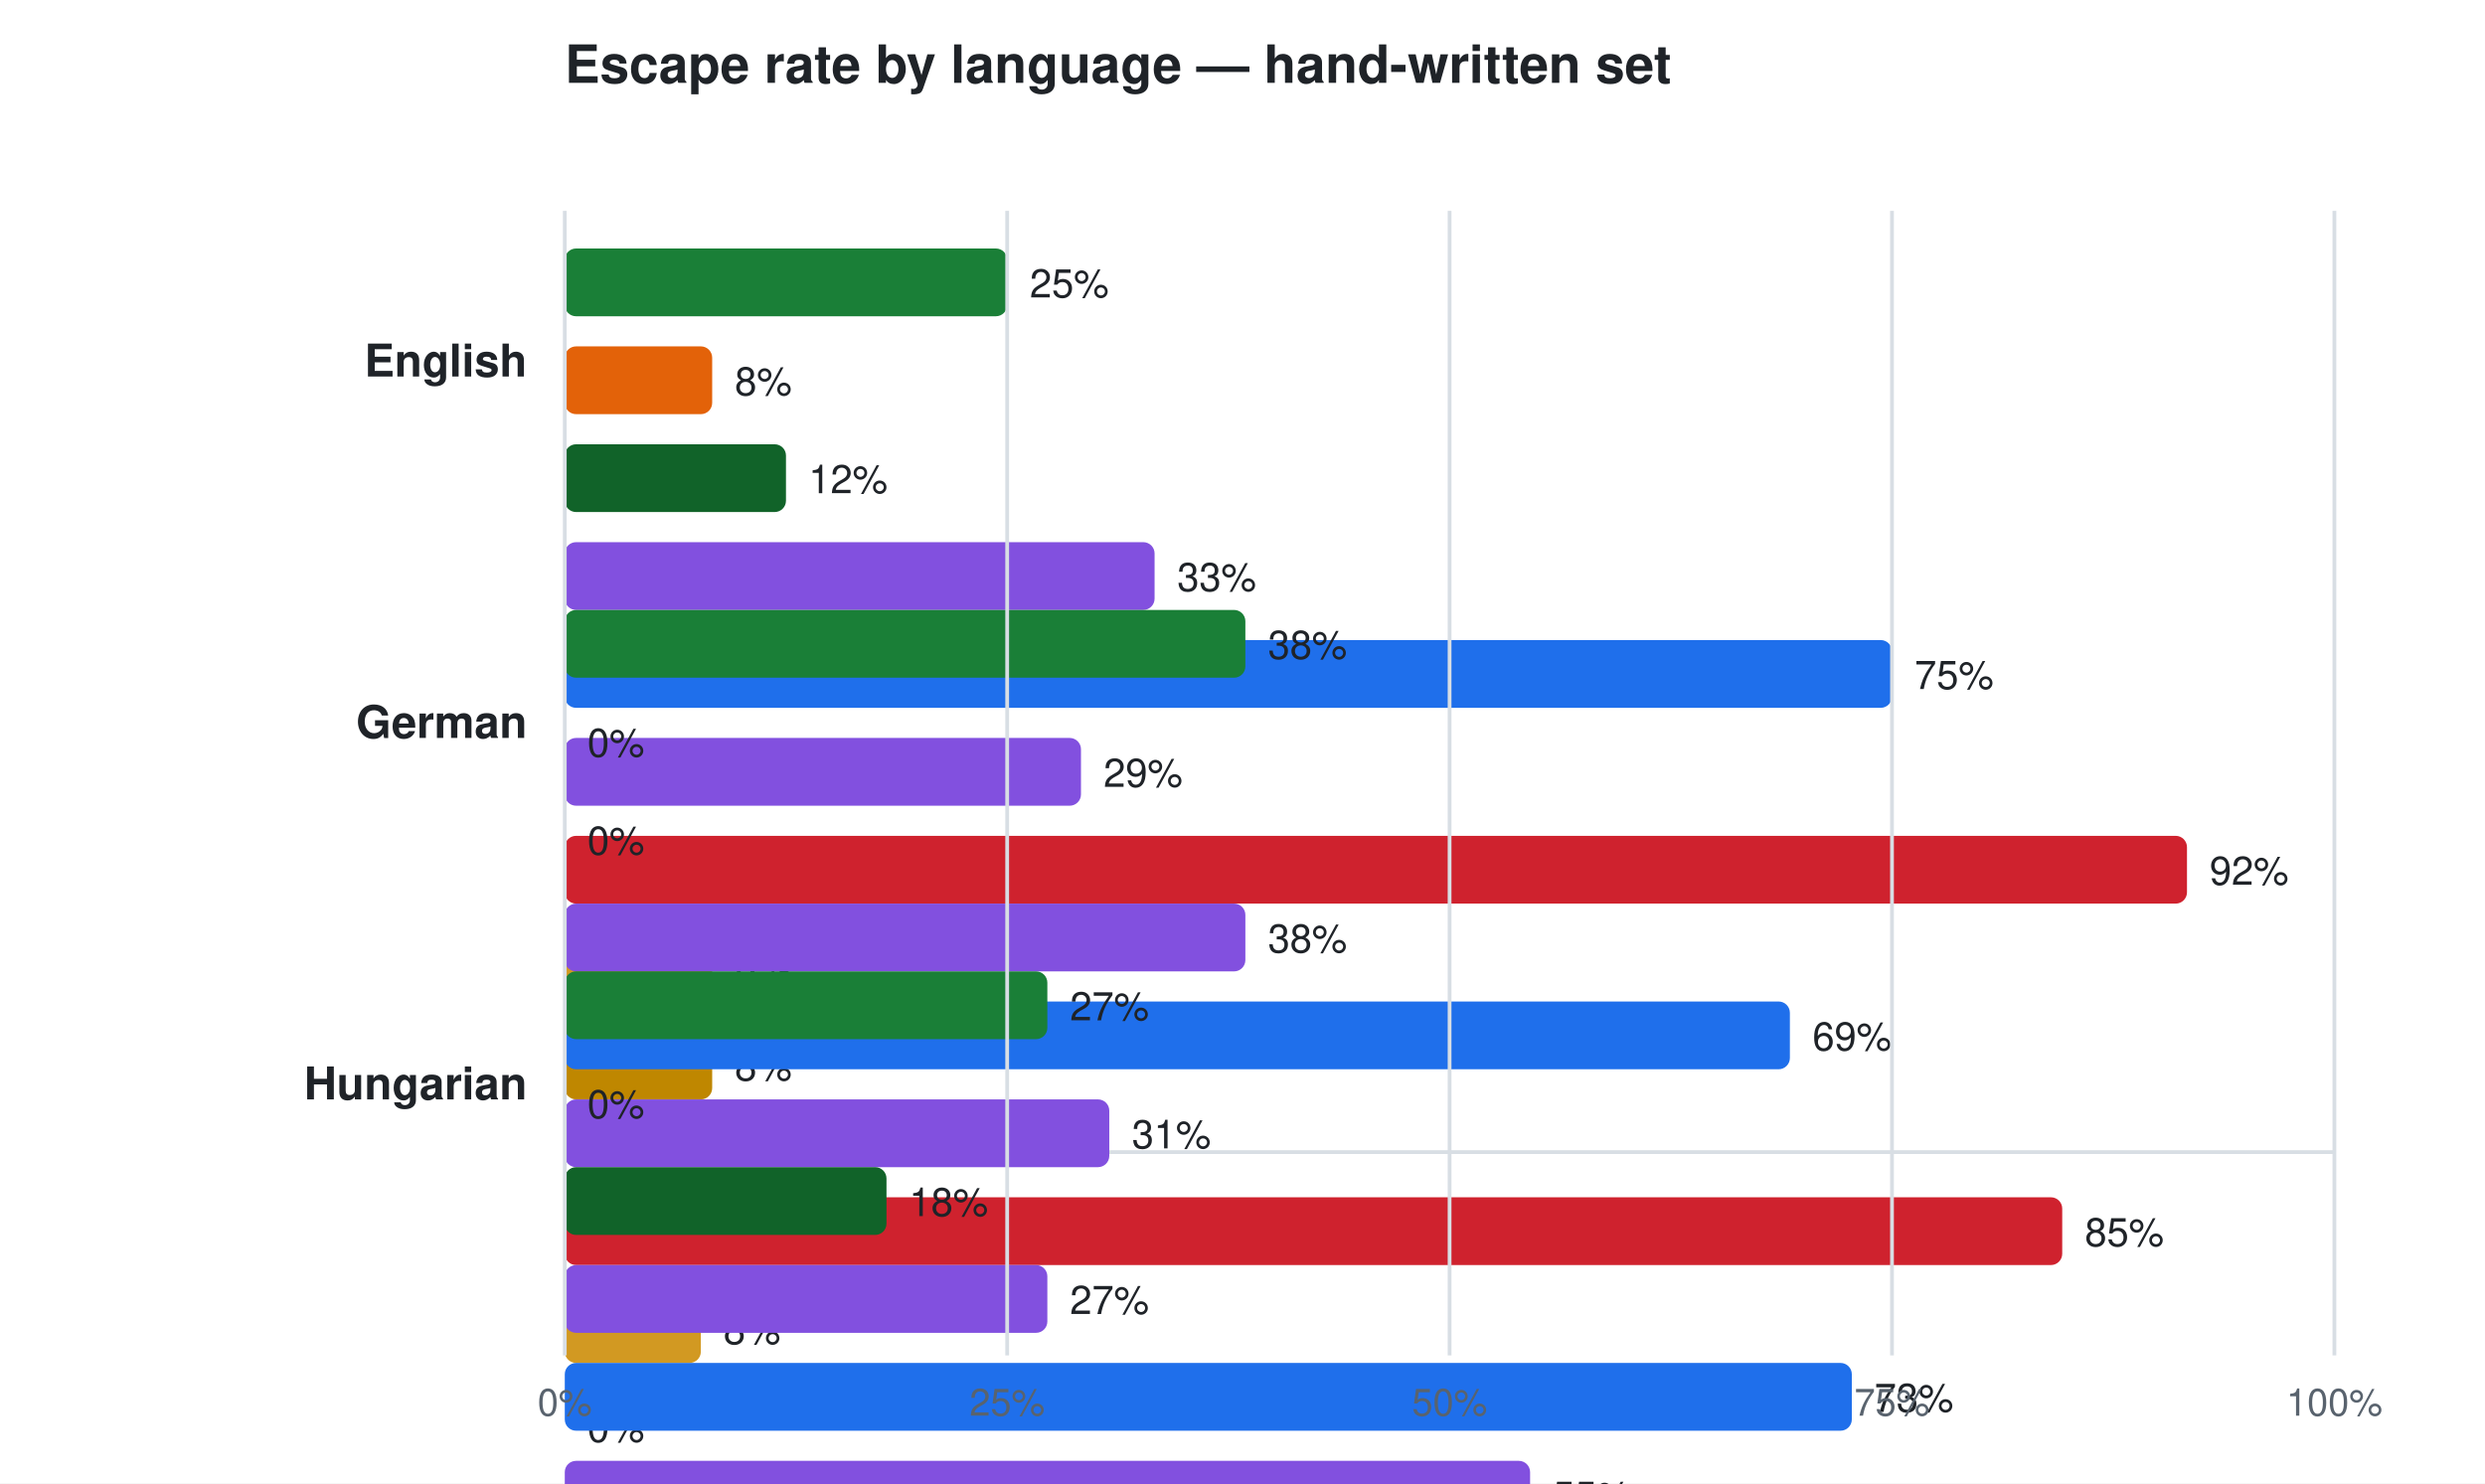
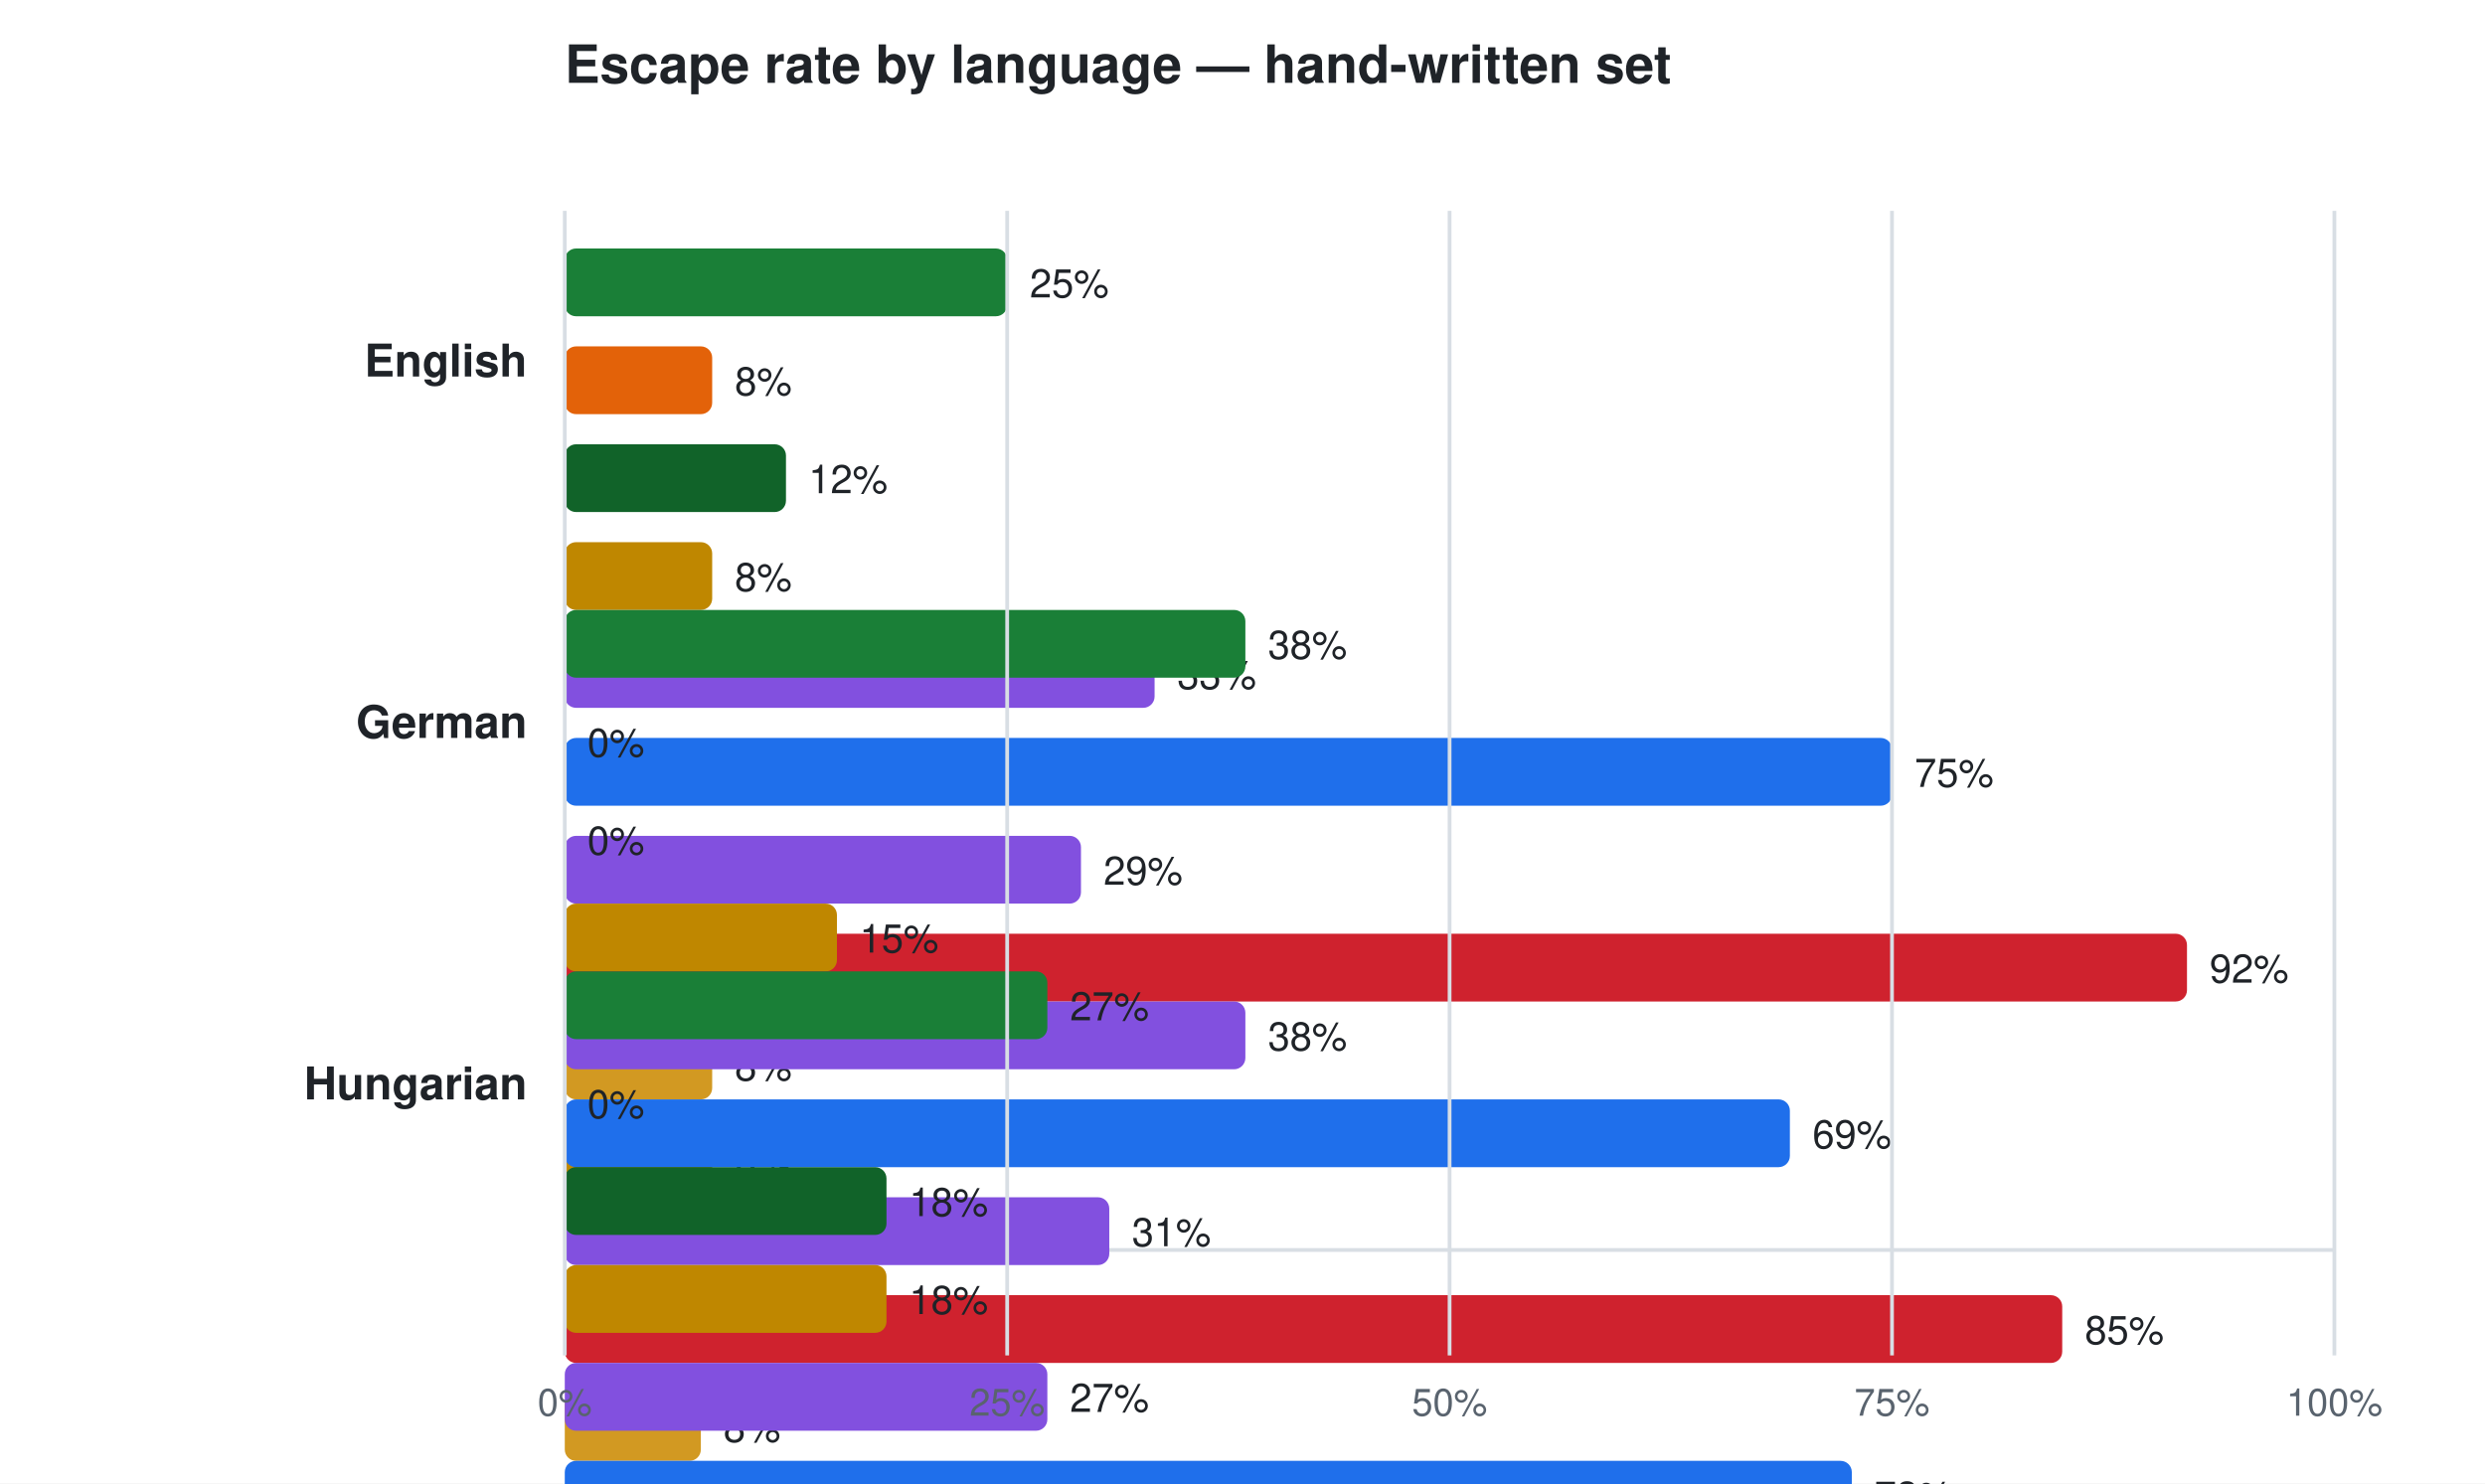
<svg xmlns="http://www.w3.org/2000/svg" width="660" height="394" viewBox="0 0 660 394" font-family="ui-sans-serif,system-ui,'Segoe UI',Helvetica,Arial,sans-serif">
  <rect width="660" height="394" fill="#ffffff" />
  <text x="150" y="22" font-size="14" fill="#1f2328" text-anchor="start" font-weight="600" font-family="ui-sans-serif,system-ui,'Segoe UI',Helvetica,Arial,sans-serif" opacity="1.0">Escape rate by language — hand-written set</text>
  <text x="140" y="100" font-size="12" fill="#1f2328" text-anchor="end" font-weight="600" font-family="ui-sans-serif,system-ui,'Segoe UI',Helvetica,Arial,sans-serif" opacity="1.0">English</text>
  <rect x="150" y="66" width="117.5" height="18" rx="3" fill="#1a7f37" opacity="1.0" />
  <text x="273.5" y="79" font-size="10.5" fill="#1f2328" text-anchor="start" font-weight="normal" font-family="ui-sans-serif,system-ui,'Segoe UI',Helvetica,Arial,sans-serif" opacity="1.0">25%</text>
  <rect x="150" y="92" width="39.151" height="18" rx="3" fill="#e36209" opacity="1.0" />
  <text x="195.151" y="105" font-size="10.5" fill="#1f2328" text-anchor="start" font-weight="normal" font-family="ui-sans-serif,system-ui,'Segoe UI',Helvetica,Arial,sans-serif" opacity="1.0">8%</text>
  <rect x="150" y="118" width="58.75" height="18" rx="3" fill="#116329" opacity="1.0" />
  <text x="214.75" y="131" font-size="10.5" fill="#1f2328" text-anchor="start" font-weight="normal" font-family="ui-sans-serif,system-ui,'Segoe UI',Helvetica,Arial,sans-serif" opacity="1.0">12%</text>
-   <rect x="150" y="144" width="156.651" height="18" rx="3" fill="#8250df" opacity="1.0" />
-   <text x="312.651" y="157" font-size="10.5" fill="#1f2328" text-anchor="start" font-weight="normal" font-family="ui-sans-serif,system-ui,'Segoe UI',Helvetica,Arial,sans-serif" opacity="1.0">33%</text>
-   <rect x="150" y="170" width="352.5" height="18" rx="3" fill="#1f6feb" opacity="1.0" />
-   <text x="508.5" y="183" font-size="10.5" fill="#1f2328" text-anchor="start" font-weight="normal" font-family="ui-sans-serif,system-ui,'Segoe UI',Helvetica,Arial,sans-serif" opacity="1.0">75%</text>
-   <rect x="150" y="196" width="137.099" height="18" rx="3" fill="#8250df" opacity="1.0" />
-   <text x="293.099" y="209" font-size="10.5" fill="#1f2328" text-anchor="start" font-weight="normal" font-family="ui-sans-serif,system-ui,'Segoe UI',Helvetica,Arial,sans-serif" opacity="1.0">29%</text>
-   <rect x="150" y="222" width="430.849" height="18" rx="3" fill="#cf222e" opacity="1.0" />
-   <text x="586.849" y="235" font-size="10.5" fill="#1f2328" text-anchor="start" font-weight="normal" font-family="ui-sans-serif,system-ui,'Segoe UI',Helvetica,Arial,sans-serif" opacity="1.0">92%</text>
-   <rect x="150" y="248" width="39.151" height="18" rx="3" fill="#d29922" opacity="1.0" />
-   <text x="195.151" y="261" font-size="10.5" fill="#1f2328" text-anchor="start" font-weight="normal" font-family="ui-sans-serif,system-ui,'Segoe UI',Helvetica,Arial,sans-serif" opacity="1.0">8%</text>
-   <rect x="150" y="274" width="39.151" height="18" rx="3" fill="#bf8700" opacity="1.0" />
+   <rect x="150" y="144" width="39.151" height="18" rx="3" fill="#bf8700" opacity="1.0" />
+   <text x="195.151" y="157" font-size="10.5" fill="#1f2328" text-anchor="start" font-weight="normal" font-family="ui-sans-serif,system-ui,'Segoe UI',Helvetica,Arial,sans-serif" opacity="1.0">8%</text>
+   <rect x="150" y="170" width="156.651" height="18" rx="3" fill="#8250df" opacity="1.0" />
+   <text x="312.651" y="183" font-size="10.5" fill="#1f2328" text-anchor="start" font-weight="normal" font-family="ui-sans-serif,system-ui,'Segoe UI',Helvetica,Arial,sans-serif" opacity="1.0">33%</text>
+   <rect x="150" y="196" width="352.5" height="18" rx="3" fill="#1f6feb" opacity="1.0" />
+   <text x="508.5" y="209" font-size="10.5" fill="#1f2328" text-anchor="start" font-weight="normal" font-family="ui-sans-serif,system-ui,'Segoe UI',Helvetica,Arial,sans-serif" opacity="1.0">75%</text>
+   <rect x="150" y="222" width="137.099" height="18" rx="3" fill="#8250df" opacity="1.0" />
+   <text x="293.099" y="235" font-size="10.5" fill="#1f2328" text-anchor="start" font-weight="normal" font-family="ui-sans-serif,system-ui,'Segoe UI',Helvetica,Arial,sans-serif" opacity="1.0">29%</text>
+   <rect x="150" y="248" width="430.849" height="18" rx="3" fill="#cf222e" opacity="1.0" />
+   <text x="586.849" y="261" font-size="10.5" fill="#1f2328" text-anchor="start" font-weight="normal" font-family="ui-sans-serif,system-ui,'Segoe UI',Helvetica,Arial,sans-serif" opacity="1.0">92%</text>
+   <rect x="150" y="274" width="39.151" height="18" rx="3" fill="#d29922" opacity="1.0" />
  <text x="195.151" y="287" font-size="10.5" fill="#1f2328" text-anchor="start" font-weight="normal" font-family="ui-sans-serif,system-ui,'Segoe UI',Helvetica,Arial,sans-serif" opacity="1.0">8%</text>
-   <line x1="150" y1="306" x2="620" y2="306" stroke="#d8dee4" stroke-width="1" />
+   <rect x="150" y="300" width="39.151" height="18" rx="3" fill="#bf8700" opacity="1.0" />
+   <text x="195.151" y="313" font-size="10.5" fill="#1f2328" text-anchor="start" font-weight="normal" font-family="ui-sans-serif,system-ui,'Segoe UI',Helvetica,Arial,sans-serif" opacity="1.0">8%</text>
+   <line x1="150" y1="332" x2="620" y2="332" stroke="#d8dee4" stroke-width="1" />
  <text x="140" y="196" font-size="12" fill="#1f2328" text-anchor="end" font-weight="600" font-family="ui-sans-serif,system-ui,'Segoe UI',Helvetica,Arial,sans-serif" opacity="1.0">German</text>
  <rect x="150" y="162" width="180.762" height="18" rx="3" fill="#1a7f37" opacity="1.0" />
  <text x="336.762" y="175" font-size="10.5" fill="#1f2328" text-anchor="start" font-weight="normal" font-family="ui-sans-serif,system-ui,'Segoe UI',Helvetica,Arial,sans-serif" opacity="1.0">38%</text>
  <rect x="150" y="188" width="0" height="18" rx="3" fill="#e36209" opacity="1.0" />
  <text x="156.0" y="201" font-size="10.5" fill="#1f2328" text-anchor="start" font-weight="normal" font-family="ui-sans-serif,system-ui,'Segoe UI',Helvetica,Arial,sans-serif" opacity="1.0">0%</text>
  <rect x="150" y="214" width="0" height="18" rx="3" fill="#116329" opacity="1.0" />
  <text x="156.0" y="227" font-size="10.5" fill="#1f2328" text-anchor="start" font-weight="normal" font-family="ui-sans-serif,system-ui,'Segoe UI',Helvetica,Arial,sans-serif" opacity="1.0">0%</text>
-   <rect x="150" y="240" width="180.762" height="18" rx="3" fill="#8250df" opacity="1.0" />
-   <text x="336.762" y="253" font-size="10.5" fill="#1f2328" text-anchor="start" font-weight="normal" font-family="ui-sans-serif,system-ui,'Segoe UI',Helvetica,Arial,sans-serif" opacity="1.0">38%</text>
-   <rect x="150" y="266" width="325.381" height="18" rx="3" fill="#1f6feb" opacity="1.0" />
-   <text x="481.381" y="279" font-size="10.5" fill="#1f2328" text-anchor="start" font-weight="normal" font-family="ui-sans-serif,system-ui,'Segoe UI',Helvetica,Arial,sans-serif" opacity="1.0">69%</text>
-   <rect x="150" y="292" width="144.619" height="18" rx="3" fill="#8250df" opacity="1.0" />
-   <text x="300.619" y="305" font-size="10.5" fill="#1f2328" text-anchor="start" font-weight="normal" font-family="ui-sans-serif,system-ui,'Segoe UI',Helvetica,Arial,sans-serif" opacity="1.0">31%</text>
-   <rect x="150" y="318" width="397.714" height="18" rx="3" fill="#cf222e" opacity="1.0" />
-   <text x="553.714" y="331" font-size="10.5" fill="#1f2328" text-anchor="start" font-weight="normal" font-family="ui-sans-serif,system-ui,'Segoe UI',Helvetica,Arial,sans-serif" opacity="1.0">85%</text>
-   <rect x="150" y="344" width="36.143" height="18" rx="3" fill="#d29922" opacity="1.0" />
-   <text x="192.143" y="357" font-size="10.5" fill="#1f2328" text-anchor="start" font-weight="normal" font-family="ui-sans-serif,system-ui,'Segoe UI',Helvetica,Arial,sans-serif" opacity="1.0">8%</text>
-   <rect x="150" y="370" width="0" height="18" rx="3" fill="#bf8700" opacity="1.0" />
-   <text x="156.0" y="383" font-size="10.5" fill="#1f2328" text-anchor="start" font-weight="normal" font-family="ui-sans-serif,system-ui,'Segoe UI',Helvetica,Arial,sans-serif" opacity="1.0">0%</text>
-   <line x1="150" y1="402" x2="620" y2="402" stroke="#d8dee4" stroke-width="1" />
+   <rect x="150" y="240" width="72.286" height="18" rx="3" fill="#bf8700" opacity="1.0" />
+   <text x="228.286" y="253" font-size="10.5" fill="#1f2328" text-anchor="start" font-weight="normal" font-family="ui-sans-serif,system-ui,'Segoe UI',Helvetica,Arial,sans-serif" opacity="1.0">15%</text>
+   <rect x="150" y="266" width="180.762" height="18" rx="3" fill="#8250df" opacity="1.0" />
+   <text x="336.762" y="279" font-size="10.5" fill="#1f2328" text-anchor="start" font-weight="normal" font-family="ui-sans-serif,system-ui,'Segoe UI',Helvetica,Arial,sans-serif" opacity="1.0">38%</text>
+   <rect x="150" y="292" width="325.381" height="18" rx="3" fill="#1f6feb" opacity="1.0" />
+   <text x="481.381" y="305" font-size="10.5" fill="#1f2328" text-anchor="start" font-weight="normal" font-family="ui-sans-serif,system-ui,'Segoe UI',Helvetica,Arial,sans-serif" opacity="1.0">69%</text>
+   <rect x="150" y="318" width="144.619" height="18" rx="3" fill="#8250df" opacity="1.0" />
+   <text x="300.619" y="331" font-size="10.5" fill="#1f2328" text-anchor="start" font-weight="normal" font-family="ui-sans-serif,system-ui,'Segoe UI',Helvetica,Arial,sans-serif" opacity="1.0">31%</text>
+   <rect x="150" y="344" width="397.714" height="18" rx="3" fill="#cf222e" opacity="1.0" />
+   <text x="553.714" y="357" font-size="10.5" fill="#1f2328" text-anchor="start" font-weight="normal" font-family="ui-sans-serif,system-ui,'Segoe UI',Helvetica,Arial,sans-serif" opacity="1.0">85%</text>
+   <rect x="150" y="370" width="36.143" height="18" rx="3" fill="#d29922" opacity="1.0" />
+   <text x="192.143" y="383" font-size="10.5" fill="#1f2328" text-anchor="start" font-weight="normal" font-family="ui-sans-serif,system-ui,'Segoe UI',Helvetica,Arial,sans-serif" opacity="1.0">8%</text>
+   <rect x="150" y="396" width="0" height="18" rx="3" fill="#bf8700" opacity="1.0" />
+   <text x="156.0" y="409" font-size="10.5" fill="#1f2328" text-anchor="start" font-weight="normal" font-family="ui-sans-serif,system-ui,'Segoe UI',Helvetica,Arial,sans-serif" opacity="1.0">0%</text>
+   <line x1="150" y1="428" x2="620" y2="428" stroke="#d8dee4" stroke-width="1" />
  <text x="140" y="292" font-size="12" fill="#1f2328" text-anchor="end" font-weight="600" font-family="ui-sans-serif,system-ui,'Segoe UI',Helvetica,Arial,sans-serif" opacity="1.0">Hungarian</text>
  <rect x="150" y="258" width="128.169" height="18" rx="3" fill="#1a7f37" opacity="1.0" />
  <text x="284.169" y="271" font-size="10.5" fill="#1f2328" text-anchor="start" font-weight="normal" font-family="ui-sans-serif,system-ui,'Segoe UI',Helvetica,Arial,sans-serif" opacity="1.0">27%</text>
  <rect x="150" y="284" width="0" height="18" rx="3" fill="#e36209" opacity="1.0" />
  <text x="156.0" y="297" font-size="10.5" fill="#1f2328" text-anchor="start" font-weight="normal" font-family="ui-sans-serif,system-ui,'Segoe UI',Helvetica,Arial,sans-serif" opacity="1.0">0%</text>
  <rect x="150" y="310" width="85.446" height="18" rx="3" fill="#116329" opacity="1.0" />
  <text x="241.446" y="323" font-size="10.5" fill="#1f2328" text-anchor="start" font-weight="normal" font-family="ui-sans-serif,system-ui,'Segoe UI',Helvetica,Arial,sans-serif" opacity="1.0">18%</text>
-   <rect x="150" y="336" width="128.169" height="18" rx="3" fill="#8250df" opacity="1.0" />
-   <text x="284.169" y="349" font-size="10.5" fill="#1f2328" text-anchor="start" font-weight="normal" font-family="ui-sans-serif,system-ui,'Segoe UI',Helvetica,Arial,sans-serif" opacity="1.0">27%</text>
-   <rect x="150" y="362" width="341.831" height="18" rx="3" fill="#1f6feb" opacity="1.0" />
-   <text x="497.831" y="375" font-size="10.5" fill="#1f2328" text-anchor="start" font-weight="normal" font-family="ui-sans-serif,system-ui,'Segoe UI',Helvetica,Arial,sans-serif" opacity="1.0">73%</text>
-   <rect x="150" y="388" width="256.385" height="18" rx="3" fill="#8250df" opacity="1.0" />
-   <text x="412.385" y="401" font-size="10.5" fill="#1f2328" text-anchor="start" font-weight="normal" font-family="ui-sans-serif,system-ui,'Segoe UI',Helvetica,Arial,sans-serif" opacity="1.0">55%</text>
-   <rect x="150" y="414" width="470.0" height="18" rx="3" fill="#cf222e" opacity="1.0" />
-   <text x="626.0" y="427" font-size="10.5" fill="#1f2328" text-anchor="start" font-weight="normal" font-family="ui-sans-serif,system-ui,'Segoe UI',Helvetica,Arial,sans-serif" opacity="1.0">100%</text>
-   <rect x="150" y="440" width="42.723" height="18" rx="3" fill="#d29922" opacity="1.0" />
-   <text x="198.723" y="453" font-size="10.5" fill="#1f2328" text-anchor="start" font-weight="normal" font-family="ui-sans-serif,system-ui,'Segoe UI',Helvetica,Arial,sans-serif" opacity="1.0">9%</text>
-   <rect x="150" y="466" width="42.723" height="18" rx="3" fill="#bf8700" opacity="1.0" />
+   <rect x="150" y="336" width="85.446" height="18" rx="3" fill="#bf8700" opacity="1.0" />
+   <text x="241.446" y="349" font-size="10.5" fill="#1f2328" text-anchor="start" font-weight="normal" font-family="ui-sans-serif,system-ui,'Segoe UI',Helvetica,Arial,sans-serif" opacity="1.0">18%</text>
+   <rect x="150" y="362" width="128.169" height="18" rx="3" fill="#8250df" opacity="1.0" />
+   <text x="284.169" y="375" font-size="10.5" fill="#1f2328" text-anchor="start" font-weight="normal" font-family="ui-sans-serif,system-ui,'Segoe UI',Helvetica,Arial,sans-serif" opacity="1.0">27%</text>
+   <rect x="150" y="388" width="341.831" height="18" rx="3" fill="#1f6feb" opacity="1.0" />
+   <text x="497.831" y="401" font-size="10.5" fill="#1f2328" text-anchor="start" font-weight="normal" font-family="ui-sans-serif,system-ui,'Segoe UI',Helvetica,Arial,sans-serif" opacity="1.0">73%</text>
+   <rect x="150" y="414" width="256.385" height="18" rx="3" fill="#8250df" opacity="1.0" />
+   <text x="412.385" y="427" font-size="10.5" fill="#1f2328" text-anchor="start" font-weight="normal" font-family="ui-sans-serif,system-ui,'Segoe UI',Helvetica,Arial,sans-serif" opacity="1.0">55%</text>
+   <rect x="150" y="440" width="470.0" height="18" rx="3" fill="#cf222e" opacity="1.0" />
+   <text x="626.0" y="453" font-size="10.5" fill="#1f2328" text-anchor="start" font-weight="normal" font-family="ui-sans-serif,system-ui,'Segoe UI',Helvetica,Arial,sans-serif" opacity="1.0">100%</text>
+   <rect x="150" y="466" width="42.723" height="18" rx="3" fill="#d29922" opacity="1.0" />
  <text x="198.723" y="479" font-size="10.5" fill="#1f2328" text-anchor="start" font-weight="normal" font-family="ui-sans-serif,system-ui,'Segoe UI',Helvetica,Arial,sans-serif" opacity="1.0">9%</text>
-   <line x1="150" y1="498" x2="620" y2="498" stroke="#d8dee4" stroke-width="1" />
+   <rect x="150" y="492" width="42.723" height="18" rx="3" fill="#bf8700" opacity="1.0" />
+   <text x="198.723" y="505" font-size="10.5" fill="#1f2328" text-anchor="start" font-weight="normal" font-family="ui-sans-serif,system-ui,'Segoe UI',Helvetica,Arial,sans-serif" opacity="1.0">9%</text>
+   <line x1="150" y1="524" x2="620" y2="524" stroke="#d8dee4" stroke-width="1" />
  <text x="150" y="376" font-size="10" fill="#59636e" text-anchor="middle" font-weight="normal" font-family="ui-sans-serif,system-ui,'Segoe UI',Helvetica,Arial,sans-serif" opacity="1.0">0%</text>
  <line x1="150" y1="56" x2="150" y2="360" stroke="#d8dee4" stroke-width="1" />
  <text x="267.5" y="376" font-size="10" fill="#59636e" text-anchor="middle" font-weight="normal" font-family="ui-sans-serif,system-ui,'Segoe UI',Helvetica,Arial,sans-serif" opacity="1.0">25%</text>
  <line x1="267.5" y1="56" x2="267.5" y2="360" stroke="#d8dee4" stroke-width="1" />
  <text x="385.0" y="376" font-size="10" fill="#59636e" text-anchor="middle" font-weight="normal" font-family="ui-sans-serif,system-ui,'Segoe UI',Helvetica,Arial,sans-serif" opacity="1.0">50%</text>
  <line x1="385.0" y1="56" x2="385.0" y2="360" stroke="#d8dee4" stroke-width="1" />
  <text x="502.5" y="376" font-size="10" fill="#59636e" text-anchor="middle" font-weight="normal" font-family="ui-sans-serif,system-ui,'Segoe UI',Helvetica,Arial,sans-serif" opacity="1.0">75%</text>
  <line x1="502.5" y1="56" x2="502.5" y2="360" stroke="#d8dee4" stroke-width="1" />
  <text x="620.0" y="376" font-size="10" fill="#59636e" text-anchor="middle" font-weight="normal" font-family="ui-sans-serif,system-ui,'Segoe UI',Helvetica,Arial,sans-serif" opacity="1.0">100%</text>
  <line x1="620.0" y1="56" x2="620.0" y2="360" stroke="#d8dee4" stroke-width="1" />
</svg>
